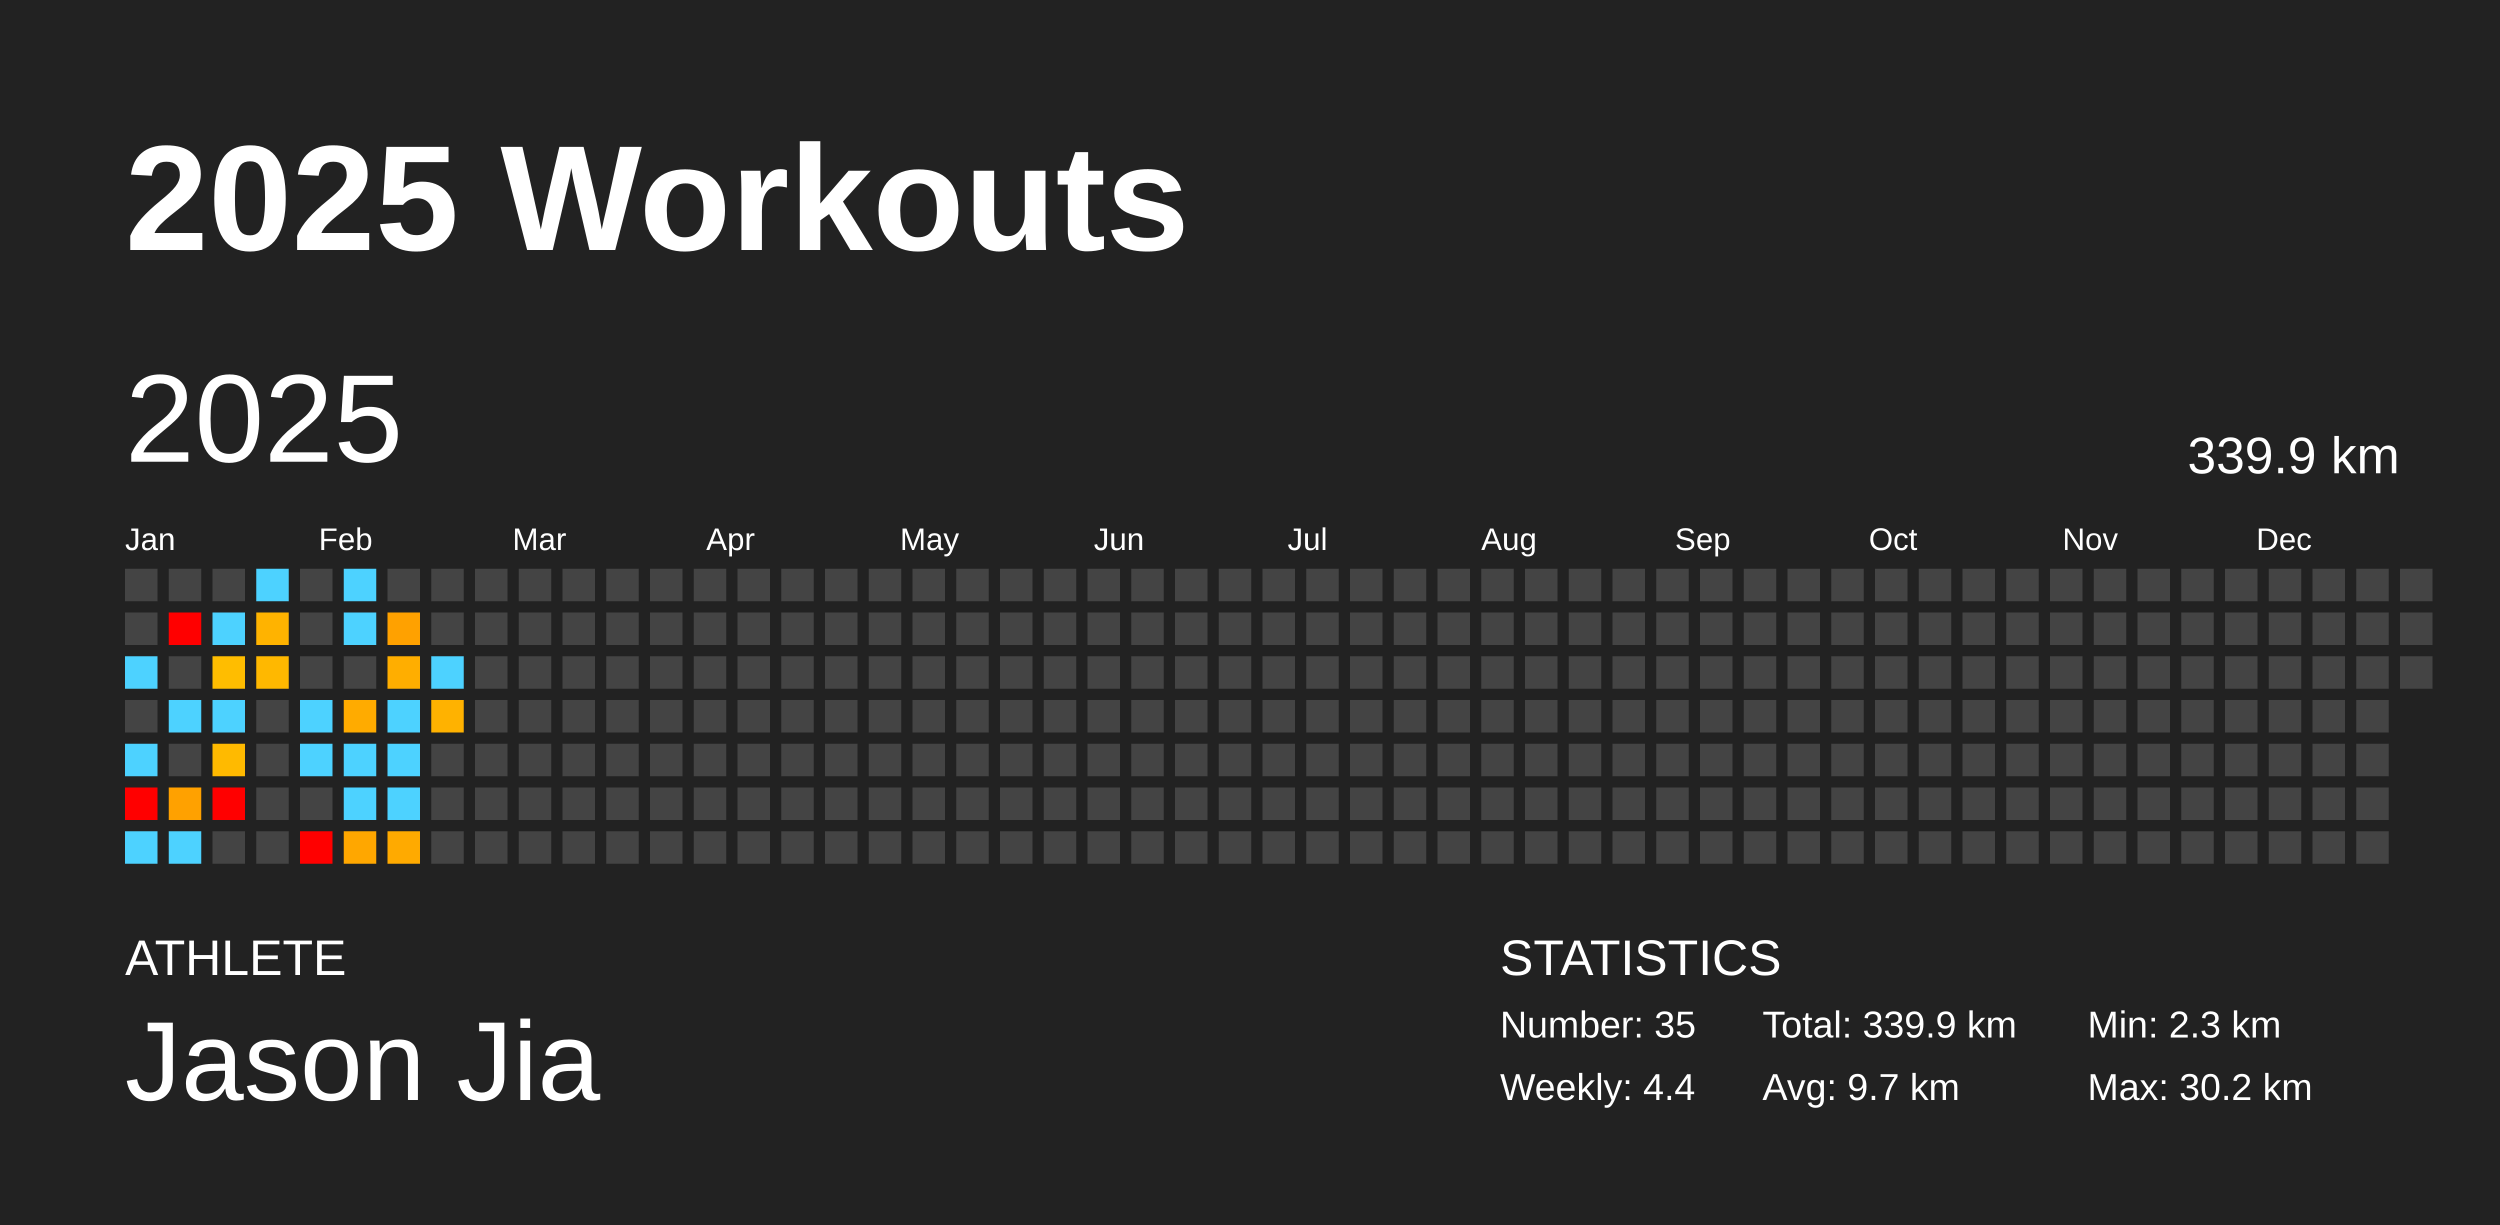
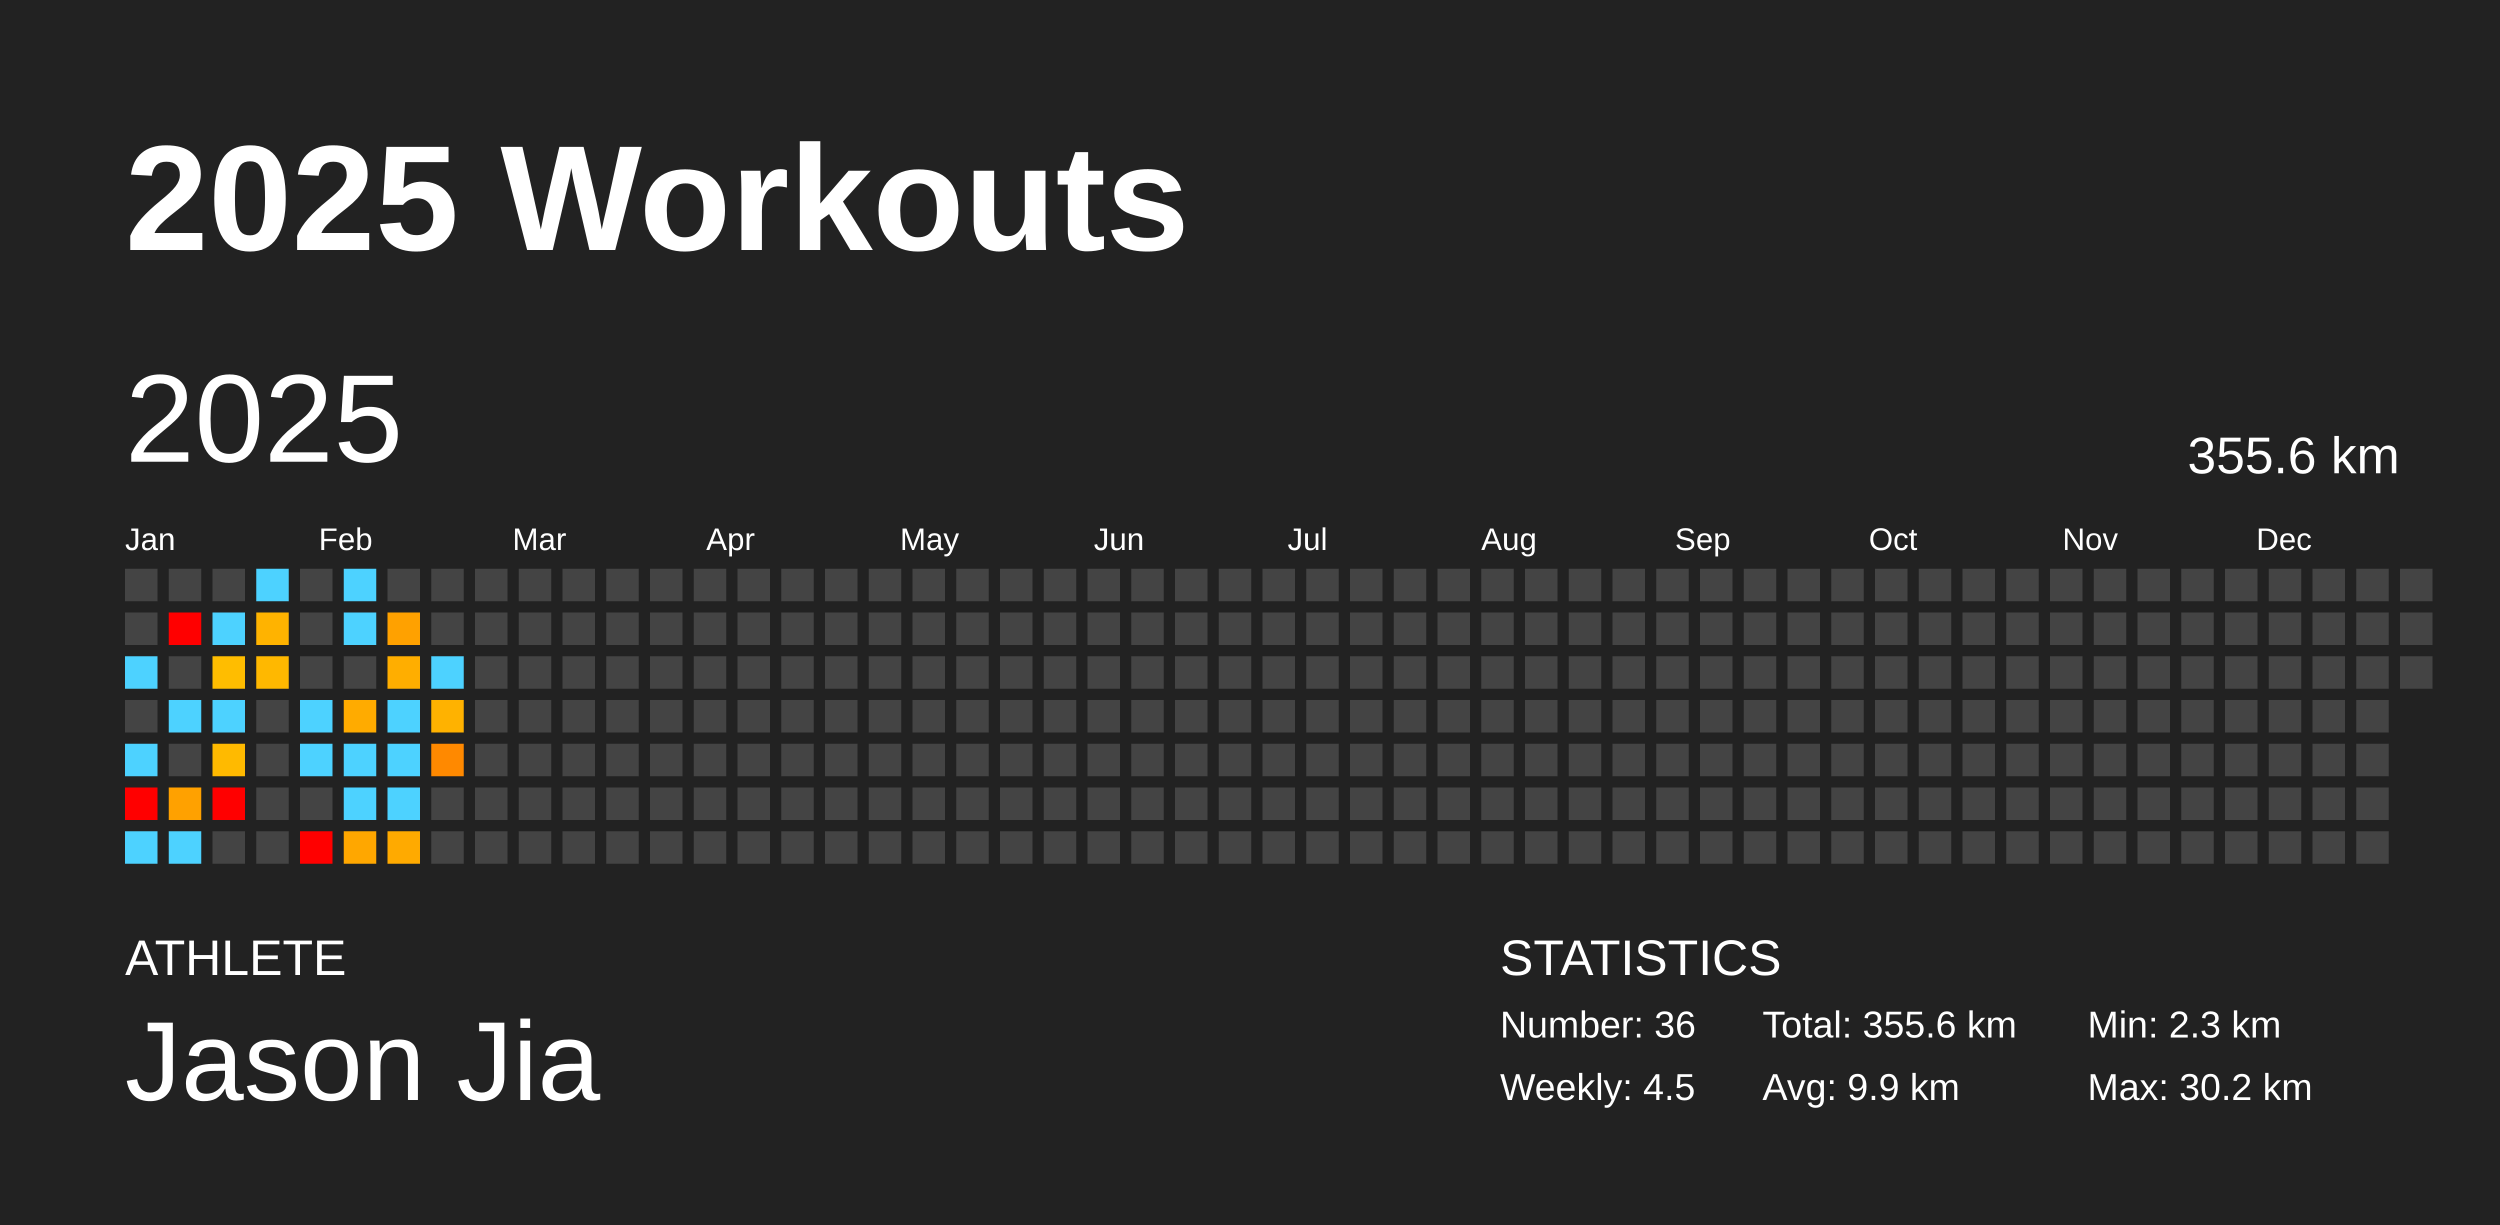
<svg xmlns="http://www.w3.org/2000/svg" baseProfile="full" height="98mm" version="1.1" viewBox="0,0,200,98" width="200mm">
  <defs />
  <rect fill="#222222" height="98" width="200" x="0" y="0" />
  <text fill="#FFFFFF" style="font-size:12px; font-family:Arial; font-weight:bold;" x="10" y="20">2025 Workouts</text>
  <text fill="#FFFFFF" style="font-size:4px; font-family:Arial" x="10" y="78">ATHLETE</text>
  <text fill="#FFFFFF" style="font-size:9px; font-family:Arial" x="10" y="88">Jason Jia</text>
  <text fill="#FFFFFF" style="font-size:4px; font-family:Arial" x="120" y="78">STATISTICS</text>
-   <text fill="#FFFFFF" style="font-size:3px; font-family:Arial" x="120" y="83">Number: 35</text>
-   <text fill="#FFFFFF" style="font-size:3px; font-family:Arial" x="120" y="88">Weekly: 4.4</text>
-   <text fill="#FFFFFF" style="font-size:3px; font-family:Arial" x="141" y="83">Total: 339.9 km</text>
-   <text fill="#FFFFFF" style="font-size:3px; font-family:Arial" x="141" y="88">Avg: 9.7 km</text>
+   <text fill="#FFFFFF" style="font-size:3px; font-family:Arial" x="120" y="83">Number: 36</text>
+   <text fill="#FFFFFF" style="font-size:3px; font-family:Arial" x="120" y="88">Weekly: 4.5</text>
+   <text fill="#FFFFFF" style="font-size:3px; font-family:Arial" x="141" y="83">Total: 355.6 km</text>
+   <text fill="#FFFFFF" style="font-size:3px; font-family:Arial" x="141" y="88">Avg: 9.9 km</text>
  <text fill="#FFFFFF" style="font-size:3px; font-family:Arial" x="167" y="83">Min: 2.3 km</text>
  <text fill="#FFFFFF" style="font-size:3px; font-family:Arial" x="167" y="88">Max: 30.2 km</text>
  <text dominant-baseline="hanging" fill="#FFFFFF" style="font-size:10.0px; font-family:Arial;" x="10" y="30">2025</text>
-   <text dominant-baseline="hanging" fill="#FFFFFF" style="font-size:4.125px; font-family:Arial;" x="175" y="35">339.9 km</text>
+   <text dominant-baseline="hanging" fill="#FFFFFF" style="font-size:4.125px; font-family:Arial;" x="175" y="35">355.6 km</text>
  <text fill="#FFFFFF" style="font-size:2.5px; font-family:Arial" x="10.0" y="44">Jan</text>
  <text fill="#FFFFFF" style="font-size:2.5px; font-family:Arial" x="25.5" y="44">Feb</text>
  <text fill="#FFFFFF" style="font-size:2.5px; font-family:Arial" x="41.0" y="44">Mar</text>
  <text fill="#FFFFFF" style="font-size:2.5px; font-family:Arial" x="56.5" y="44">Apr</text>
  <text fill="#FFFFFF" style="font-size:2.5px; font-family:Arial" x="72.0" y="44">May</text>
  <text fill="#FFFFFF" style="font-size:2.5px; font-family:Arial" x="87.5" y="44">Jun</text>
  <text fill="#FFFFFF" style="font-size:2.5px; font-family:Arial" x="103.0" y="44">Jul</text>
  <text fill="#FFFFFF" style="font-size:2.5px; font-family:Arial" x="118.5" y="44">Aug</text>
  <text fill="#FFFFFF" style="font-size:2.5px; font-family:Arial" x="134.0" y="44">Sep</text>
  <text fill="#FFFFFF" style="font-size:2.5px; font-family:Arial" x="149.5" y="44">Oct</text>
  <text fill="#FFFFFF" style="font-size:2.5px; font-family:Arial" x="165.0" y="44">Nov</text>
  <text fill="#FFFFFF" style="font-size:2.5px; font-family:Arial" x="180.5" y="44">Dec</text>
  <rect fill="#444444" height="2.6" width="2.6" x="10.0" y="45.5" />
  <rect fill="#444444" height="2.6" width="2.6" x="10.0" y="49.0" />
  <rect fill="#4dd2ff" height="2.6" width="2.6" x="10.0" y="52.5" />
  <rect fill="#444444" height="2.6" width="2.6" x="10.0" y="56.0" />
  <rect fill="#4dd2ff" height="2.6" width="2.6" x="10.0" y="59.5" />
  <rect fill="red" height="2.6" width="2.6" x="10.0" y="63.0" />
  <rect fill="#4dd2ff" height="2.6" width="2.6" x="10.0" y="66.5" />
  <rect fill="#444444" height="2.6" width="2.6" x="13.5" y="45.5" />
  <rect fill="red" height="2.6" width="2.6" x="13.5" y="49.0" />
  <rect fill="#444444" height="2.6" width="2.6" x="13.5" y="52.5" />
  <rect fill="#4dd2ff" height="2.6" width="2.6" x="13.5" y="56.0" />
  <rect fill="#444444" height="2.6" width="2.6" x="13.5" y="59.5" />
  <rect fill="#ffa100" height="2.6" width="2.6" x="13.5" y="63.0" />
  <rect fill="#4dd2ff" height="2.6" width="2.6" x="13.5" y="66.5" />
  <rect fill="#444444" height="2.6" width="2.6" x="17.0" y="45.5" />
  <rect fill="#4dd2ff" height="2.6" width="2.6" x="17.0" y="49.0" />
  <rect fill="#ffbd00" height="2.6" width="2.6" x="17.0" y="52.5" />
  <rect fill="#4dd2ff" height="2.6" width="2.6" x="17.0" y="56.0" />
  <rect fill="#ffba00" height="2.6" width="2.6" x="17.0" y="59.5" />
  <rect fill="red" height="2.6" width="2.6" x="17.0" y="63.0" />
  <rect fill="#444444" height="2.6" width="2.6" x="17.0" y="66.5" />
  <rect fill="#4dd2ff" height="2.6" width="2.6" x="20.5" y="45.5" />
  <rect fill="#ffb300" height="2.6" width="2.6" x="20.5" y="49.0" />
  <rect fill="#ffb800" height="2.6" width="2.6" x="20.5" y="52.5" />
  <rect fill="#444444" height="2.6" width="2.6" x="20.5" y="56.0" />
  <rect fill="#444444" height="2.6" width="2.6" x="20.5" y="59.5" />
  <rect fill="#444444" height="2.6" width="2.6" x="20.5" y="63.0" />
  <rect fill="#444444" height="2.6" width="2.6" x="20.5" y="66.5" />
  <rect fill="#444444" height="2.6" width="2.6" x="24.0" y="45.5" />
  <rect fill="#444444" height="2.6" width="2.6" x="24.0" y="49.0" />
  <rect fill="#444444" height="2.6" width="2.6" x="24.0" y="52.5" />
  <rect fill="#4dd2ff" height="2.6" width="2.6" x="24.0" y="56.0" />
  <rect fill="#4dd2ff" height="2.6" width="2.6" x="24.0" y="59.5" />
  <rect fill="#444444" height="2.6" width="2.6" x="24.0" y="63.0" />
  <rect fill="red" height="2.6" width="2.6" x="24.0" y="66.5" />
  <rect fill="#4dd2ff" height="2.6" width="2.6" x="27.5" y="45.5" />
  <rect fill="#4dd2ff" height="2.6" width="2.6" x="27.5" y="49.0" />
  <rect fill="#444444" height="2.6" width="2.6" x="27.5" y="52.5" />
  <rect fill="#ffab00" height="2.6" width="2.6" x="27.5" y="56.0" />
  <rect fill="#4dd2ff" height="2.6" width="2.6" x="27.5" y="59.5" />
  <rect fill="#4dd2ff" height="2.6" width="2.6" x="27.5" y="63.0" />
  <rect fill="#ffa700" height="2.6" width="2.6" x="27.5" y="66.5" />
  <rect fill="#444444" height="2.6" width="2.6" x="31.0" y="45.5" />
  <rect fill="#ffa100" height="2.6" width="2.6" x="31.0" y="49.0" />
  <rect fill="#ffae00" height="2.6" width="2.6" x="31.0" y="52.5" />
  <rect fill="#4dd2ff" height="2.6" width="2.6" x="31.0" y="56.0" />
  <rect fill="#4dd2ff" height="2.6" width="2.6" x="31.0" y="59.5" />
  <rect fill="#4dd2ff" height="2.6" width="2.6" x="31.0" y="63.0" />
  <rect fill="#ffaa00" height="2.6" width="2.6" x="31.0" y="66.5" />
  <rect fill="#444444" height="2.6" width="2.6" x="34.5" y="45.5" />
  <rect fill="#444444" height="2.6" width="2.6" x="34.5" y="49.0" />
  <rect fill="#4dd2ff" height="2.6" width="2.6" x="34.5" y="52.5" />
  <rect fill="#ffb200" height="2.6" width="2.6" x="34.5" y="56.0" />
-   <rect fill="#444444" height="2.6" width="2.6" x="34.5" y="59.5" />
+   <rect fill="#ff8900" height="2.6" width="2.6" x="34.5" y="59.5" />
  <rect fill="#444444" height="2.6" width="2.6" x="34.5" y="63.0" />
  <rect fill="#444444" height="2.6" width="2.6" x="34.5" y="66.5" />
  <rect fill="#444444" height="2.6" width="2.6" x="38.0" y="45.5" />
  <rect fill="#444444" height="2.6" width="2.6" x="38.0" y="49.0" />
  <rect fill="#444444" height="2.6" width="2.6" x="38.0" y="52.5" />
  <rect fill="#444444" height="2.6" width="2.6" x="38.0" y="56.0" />
  <rect fill="#444444" height="2.6" width="2.6" x="38.0" y="59.5" />
  <rect fill="#444444" height="2.6" width="2.6" x="38.0" y="63.0" />
  <rect fill="#444444" height="2.6" width="2.6" x="38.0" y="66.5" />
  <rect fill="#444444" height="2.6" width="2.6" x="41.5" y="45.5" />
  <rect fill="#444444" height="2.6" width="2.6" x="41.5" y="49.0" />
  <rect fill="#444444" height="2.6" width="2.6" x="41.5" y="52.5" />
  <rect fill="#444444" height="2.6" width="2.6" x="41.5" y="56.0" />
  <rect fill="#444444" height="2.6" width="2.6" x="41.5" y="59.5" />
  <rect fill="#444444" height="2.6" width="2.6" x="41.5" y="63.0" />
  <rect fill="#444444" height="2.6" width="2.6" x="41.5" y="66.5" />
  <rect fill="#444444" height="2.6" width="2.6" x="45.0" y="45.5" />
  <rect fill="#444444" height="2.6" width="2.6" x="45.0" y="49.0" />
  <rect fill="#444444" height="2.6" width="2.6" x="45.0" y="52.5" />
  <rect fill="#444444" height="2.6" width="2.6" x="45.0" y="56.0" />
  <rect fill="#444444" height="2.6" width="2.6" x="45.0" y="59.5" />
  <rect fill="#444444" height="2.6" width="2.6" x="45.0" y="63.0" />
  <rect fill="#444444" height="2.6" width="2.6" x="45.0" y="66.5" />
  <rect fill="#444444" height="2.6" width="2.6" x="48.5" y="45.5" />
  <rect fill="#444444" height="2.6" width="2.6" x="48.5" y="49.0" />
  <rect fill="#444444" height="2.6" width="2.6" x="48.5" y="52.5" />
  <rect fill="#444444" height="2.6" width="2.6" x="48.5" y="56.0" />
  <rect fill="#444444" height="2.6" width="2.6" x="48.5" y="59.5" />
  <rect fill="#444444" height="2.6" width="2.6" x="48.5" y="63.0" />
  <rect fill="#444444" height="2.6" width="2.6" x="48.5" y="66.5" />
  <rect fill="#444444" height="2.6" width="2.6" x="52.0" y="45.5" />
  <rect fill="#444444" height="2.6" width="2.6" x="52.0" y="49.0" />
  <rect fill="#444444" height="2.6" width="2.6" x="52.0" y="52.5" />
  <rect fill="#444444" height="2.6" width="2.6" x="52.0" y="56.0" />
  <rect fill="#444444" height="2.6" width="2.6" x="52.0" y="59.5" />
  <rect fill="#444444" height="2.6" width="2.6" x="52.0" y="63.0" />
  <rect fill="#444444" height="2.6" width="2.6" x="52.0" y="66.5" />
  <rect fill="#444444" height="2.6" width="2.6" x="55.5" y="45.5" />
  <rect fill="#444444" height="2.6" width="2.6" x="55.5" y="49.0" />
  <rect fill="#444444" height="2.6" width="2.6" x="55.5" y="52.5" />
  <rect fill="#444444" height="2.6" width="2.6" x="55.5" y="56.0" />
  <rect fill="#444444" height="2.6" width="2.6" x="55.5" y="59.5" />
  <rect fill="#444444" height="2.6" width="2.6" x="55.5" y="63.0" />
  <rect fill="#444444" height="2.6" width="2.6" x="55.5" y="66.5" />
  <rect fill="#444444" height="2.6" width="2.6" x="59.0" y="45.5" />
  <rect fill="#444444" height="2.6" width="2.6" x="59.0" y="49.0" />
  <rect fill="#444444" height="2.6" width="2.6" x="59.0" y="52.5" />
  <rect fill="#444444" height="2.6" width="2.6" x="59.0" y="56.0" />
  <rect fill="#444444" height="2.6" width="2.6" x="59.0" y="59.5" />
  <rect fill="#444444" height="2.6" width="2.6" x="59.0" y="63.0" />
  <rect fill="#444444" height="2.6" width="2.6" x="59.0" y="66.5" />
  <rect fill="#444444" height="2.6" width="2.6" x="62.5" y="45.5" />
  <rect fill="#444444" height="2.6" width="2.6" x="62.5" y="49.0" />
  <rect fill="#444444" height="2.6" width="2.6" x="62.5" y="52.5" />
  <rect fill="#444444" height="2.6" width="2.6" x="62.5" y="56.0" />
  <rect fill="#444444" height="2.6" width="2.6" x="62.5" y="59.5" />
  <rect fill="#444444" height="2.6" width="2.6" x="62.5" y="63.0" />
  <rect fill="#444444" height="2.6" width="2.6" x="62.5" y="66.5" />
  <rect fill="#444444" height="2.6" width="2.6" x="66.0" y="45.5" />
  <rect fill="#444444" height="2.6" width="2.6" x="66.0" y="49.0" />
  <rect fill="#444444" height="2.6" width="2.6" x="66.0" y="52.5" />
  <rect fill="#444444" height="2.6" width="2.6" x="66.0" y="56.0" />
  <rect fill="#444444" height="2.6" width="2.6" x="66.0" y="59.5" />
  <rect fill="#444444" height="2.6" width="2.6" x="66.0" y="63.0" />
  <rect fill="#444444" height="2.6" width="2.6" x="66.0" y="66.5" />
  <rect fill="#444444" height="2.6" width="2.6" x="69.5" y="45.5" />
  <rect fill="#444444" height="2.6" width="2.6" x="69.5" y="49.0" />
  <rect fill="#444444" height="2.6" width="2.6" x="69.5" y="52.5" />
  <rect fill="#444444" height="2.6" width="2.6" x="69.5" y="56.0" />
  <rect fill="#444444" height="2.6" width="2.6" x="69.5" y="59.5" />
  <rect fill="#444444" height="2.6" width="2.6" x="69.5" y="63.0" />
  <rect fill="#444444" height="2.6" width="2.6" x="69.5" y="66.5" />
  <rect fill="#444444" height="2.6" width="2.6" x="73.0" y="45.5" />
  <rect fill="#444444" height="2.6" width="2.6" x="73.0" y="49.0" />
  <rect fill="#444444" height="2.6" width="2.6" x="73.0" y="52.5" />
  <rect fill="#444444" height="2.6" width="2.6" x="73.0" y="56.0" />
  <rect fill="#444444" height="2.6" width="2.6" x="73.0" y="59.5" />
  <rect fill="#444444" height="2.6" width="2.6" x="73.0" y="63.0" />
  <rect fill="#444444" height="2.6" width="2.6" x="73.0" y="66.5" />
  <rect fill="#444444" height="2.6" width="2.6" x="76.5" y="45.5" />
  <rect fill="#444444" height="2.6" width="2.6" x="76.5" y="49.0" />
  <rect fill="#444444" height="2.6" width="2.6" x="76.5" y="52.5" />
  <rect fill="#444444" height="2.6" width="2.6" x="76.5" y="56.0" />
  <rect fill="#444444" height="2.6" width="2.6" x="76.5" y="59.5" />
  <rect fill="#444444" height="2.6" width="2.6" x="76.5" y="63.0" />
  <rect fill="#444444" height="2.6" width="2.6" x="76.5" y="66.5" />
  <rect fill="#444444" height="2.6" width="2.6" x="80.0" y="45.5" />
  <rect fill="#444444" height="2.6" width="2.6" x="80.0" y="49.0" />
  <rect fill="#444444" height="2.6" width="2.6" x="80.0" y="52.5" />
  <rect fill="#444444" height="2.6" width="2.6" x="80.0" y="56.0" />
  <rect fill="#444444" height="2.6" width="2.6" x="80.0" y="59.5" />
  <rect fill="#444444" height="2.6" width="2.6" x="80.0" y="63.0" />
  <rect fill="#444444" height="2.6" width="2.6" x="80.0" y="66.5" />
  <rect fill="#444444" height="2.6" width="2.6" x="83.5" y="45.5" />
  <rect fill="#444444" height="2.6" width="2.6" x="83.5" y="49.0" />
  <rect fill="#444444" height="2.6" width="2.6" x="83.5" y="52.5" />
  <rect fill="#444444" height="2.6" width="2.6" x="83.5" y="56.0" />
  <rect fill="#444444" height="2.6" width="2.6" x="83.5" y="59.5" />
  <rect fill="#444444" height="2.6" width="2.6" x="83.5" y="63.0" />
  <rect fill="#444444" height="2.6" width="2.6" x="83.5" y="66.5" />
  <rect fill="#444444" height="2.6" width="2.6" x="87.0" y="45.5" />
  <rect fill="#444444" height="2.6" width="2.6" x="87.0" y="49.0" />
  <rect fill="#444444" height="2.6" width="2.6" x="87.0" y="52.5" />
  <rect fill="#444444" height="2.6" width="2.6" x="87.0" y="56.0" />
  <rect fill="#444444" height="2.6" width="2.6" x="87.0" y="59.5" />
  <rect fill="#444444" height="2.6" width="2.6" x="87.0" y="63.0" />
  <rect fill="#444444" height="2.6" width="2.6" x="87.0" y="66.5" />
  <rect fill="#444444" height="2.6" width="2.6" x="90.5" y="45.5" />
  <rect fill="#444444" height="2.6" width="2.6" x="90.5" y="49.0" />
  <rect fill="#444444" height="2.6" width="2.6" x="90.5" y="52.5" />
  <rect fill="#444444" height="2.6" width="2.6" x="90.5" y="56.0" />
  <rect fill="#444444" height="2.6" width="2.6" x="90.5" y="59.5" />
  <rect fill="#444444" height="2.6" width="2.6" x="90.5" y="63.0" />
  <rect fill="#444444" height="2.6" width="2.6" x="90.5" y="66.5" />
  <rect fill="#444444" height="2.6" width="2.6" x="94.0" y="45.5" />
  <rect fill="#444444" height="2.6" width="2.6" x="94.0" y="49.0" />
  <rect fill="#444444" height="2.6" width="2.6" x="94.0" y="52.5" />
  <rect fill="#444444" height="2.6" width="2.6" x="94.0" y="56.0" />
  <rect fill="#444444" height="2.6" width="2.6" x="94.0" y="59.5" />
  <rect fill="#444444" height="2.6" width="2.6" x="94.0" y="63.0" />
  <rect fill="#444444" height="2.6" width="2.6" x="94.0" y="66.5" />
  <rect fill="#444444" height="2.6" width="2.6" x="97.5" y="45.5" />
  <rect fill="#444444" height="2.6" width="2.6" x="97.5" y="49.0" />
  <rect fill="#444444" height="2.6" width="2.6" x="97.5" y="52.5" />
  <rect fill="#444444" height="2.6" width="2.6" x="97.5" y="56.0" />
  <rect fill="#444444" height="2.6" width="2.6" x="97.5" y="59.5" />
  <rect fill="#444444" height="2.6" width="2.6" x="97.5" y="63.0" />
  <rect fill="#444444" height="2.6" width="2.6" x="97.5" y="66.5" />
  <rect fill="#444444" height="2.6" width="2.6" x="101.0" y="45.5" />
  <rect fill="#444444" height="2.6" width="2.6" x="101.0" y="49.0" />
  <rect fill="#444444" height="2.6" width="2.6" x="101.0" y="52.5" />
  <rect fill="#444444" height="2.6" width="2.6" x="101.0" y="56.0" />
  <rect fill="#444444" height="2.6" width="2.6" x="101.0" y="59.5" />
  <rect fill="#444444" height="2.6" width="2.6" x="101.0" y="63.0" />
  <rect fill="#444444" height="2.6" width="2.6" x="101.0" y="66.5" />
  <rect fill="#444444" height="2.6" width="2.6" x="104.5" y="45.5" />
  <rect fill="#444444" height="2.6" width="2.6" x="104.5" y="49.0" />
  <rect fill="#444444" height="2.6" width="2.6" x="104.5" y="52.5" />
  <rect fill="#444444" height="2.6" width="2.6" x="104.5" y="56.0" />
  <rect fill="#444444" height="2.6" width="2.6" x="104.5" y="59.5" />
  <rect fill="#444444" height="2.6" width="2.6" x="104.5" y="63.0" />
  <rect fill="#444444" height="2.6" width="2.6" x="104.5" y="66.5" />
  <rect fill="#444444" height="2.6" width="2.6" x="108.0" y="45.5" />
  <rect fill="#444444" height="2.6" width="2.6" x="108.0" y="49.0" />
  <rect fill="#444444" height="2.6" width="2.6" x="108.0" y="52.5" />
  <rect fill="#444444" height="2.6" width="2.6" x="108.0" y="56.0" />
  <rect fill="#444444" height="2.6" width="2.6" x="108.0" y="59.5" />
  <rect fill="#444444" height="2.6" width="2.6" x="108.0" y="63.0" />
  <rect fill="#444444" height="2.6" width="2.6" x="108.0" y="66.5" />
  <rect fill="#444444" height="2.6" width="2.6" x="111.5" y="45.5" />
  <rect fill="#444444" height="2.6" width="2.6" x="111.5" y="49.0" />
  <rect fill="#444444" height="2.6" width="2.6" x="111.5" y="52.5" />
  <rect fill="#444444" height="2.6" width="2.6" x="111.5" y="56.0" />
  <rect fill="#444444" height="2.6" width="2.6" x="111.5" y="59.5" />
  <rect fill="#444444" height="2.6" width="2.6" x="111.5" y="63.0" />
  <rect fill="#444444" height="2.6" width="2.6" x="111.5" y="66.5" />
  <rect fill="#444444" height="2.6" width="2.6" x="115.0" y="45.5" />
  <rect fill="#444444" height="2.6" width="2.6" x="115.0" y="49.0" />
  <rect fill="#444444" height="2.6" width="2.6" x="115.0" y="52.5" />
  <rect fill="#444444" height="2.6" width="2.6" x="115.0" y="56.0" />
  <rect fill="#444444" height="2.6" width="2.6" x="115.0" y="59.5" />
  <rect fill="#444444" height="2.6" width="2.6" x="115.0" y="63.0" />
  <rect fill="#444444" height="2.6" width="2.6" x="115.0" y="66.5" />
  <rect fill="#444444" height="2.6" width="2.6" x="118.5" y="45.5" />
  <rect fill="#444444" height="2.6" width="2.6" x="118.5" y="49.0" />
  <rect fill="#444444" height="2.6" width="2.6" x="118.5" y="52.5" />
  <rect fill="#444444" height="2.6" width="2.6" x="118.5" y="56.0" />
  <rect fill="#444444" height="2.6" width="2.6" x="118.5" y="59.5" />
  <rect fill="#444444" height="2.6" width="2.6" x="118.5" y="63.0" />
  <rect fill="#444444" height="2.6" width="2.6" x="118.5" y="66.5" />
  <rect fill="#444444" height="2.6" width="2.6" x="122.0" y="45.5" />
  <rect fill="#444444" height="2.6" width="2.6" x="122.0" y="49.0" />
  <rect fill="#444444" height="2.6" width="2.6" x="122.0" y="52.5" />
  <rect fill="#444444" height="2.6" width="2.6" x="122.0" y="56.0" />
  <rect fill="#444444" height="2.6" width="2.6" x="122.0" y="59.5" />
  <rect fill="#444444" height="2.6" width="2.6" x="122.0" y="63.0" />
  <rect fill="#444444" height="2.6" width="2.6" x="122.0" y="66.5" />
  <rect fill="#444444" height="2.6" width="2.6" x="125.5" y="45.5" />
  <rect fill="#444444" height="2.6" width="2.6" x="125.5" y="49.0" />
  <rect fill="#444444" height="2.6" width="2.6" x="125.5" y="52.5" />
  <rect fill="#444444" height="2.6" width="2.6" x="125.5" y="56.0" />
  <rect fill="#444444" height="2.6" width="2.6" x="125.5" y="59.5" />
  <rect fill="#444444" height="2.6" width="2.6" x="125.5" y="63.0" />
  <rect fill="#444444" height="2.6" width="2.6" x="125.5" y="66.5" />
  <rect fill="#444444" height="2.6" width="2.6" x="129.0" y="45.5" />
  <rect fill="#444444" height="2.6" width="2.6" x="129.0" y="49.0" />
  <rect fill="#444444" height="2.6" width="2.6" x="129.0" y="52.5" />
  <rect fill="#444444" height="2.6" width="2.6" x="129.0" y="56.0" />
  <rect fill="#444444" height="2.6" width="2.6" x="129.0" y="59.5" />
  <rect fill="#444444" height="2.6" width="2.6" x="129.0" y="63.0" />
  <rect fill="#444444" height="2.6" width="2.6" x="129.0" y="66.5" />
  <rect fill="#444444" height="2.6" width="2.6" x="132.5" y="45.5" />
  <rect fill="#444444" height="2.6" width="2.6" x="132.5" y="49.0" />
  <rect fill="#444444" height="2.6" width="2.6" x="132.5" y="52.5" />
  <rect fill="#444444" height="2.6" width="2.6" x="132.5" y="56.0" />
  <rect fill="#444444" height="2.6" width="2.6" x="132.5" y="59.5" />
  <rect fill="#444444" height="2.6" width="2.6" x="132.5" y="63.0" />
  <rect fill="#444444" height="2.6" width="2.6" x="132.5" y="66.5" />
  <rect fill="#444444" height="2.6" width="2.6" x="136.0" y="45.5" />
  <rect fill="#444444" height="2.6" width="2.6" x="136.0" y="49.0" />
  <rect fill="#444444" height="2.6" width="2.6" x="136.0" y="52.5" />
  <rect fill="#444444" height="2.6" width="2.6" x="136.0" y="56.0" />
  <rect fill="#444444" height="2.6" width="2.6" x="136.0" y="59.5" />
  <rect fill="#444444" height="2.6" width="2.6" x="136.0" y="63.0" />
  <rect fill="#444444" height="2.6" width="2.6" x="136.0" y="66.5" />
  <rect fill="#444444" height="2.6" width="2.6" x="139.5" y="45.5" />
  <rect fill="#444444" height="2.6" width="2.6" x="139.5" y="49.0" />
  <rect fill="#444444" height="2.6" width="2.6" x="139.5" y="52.5" />
  <rect fill="#444444" height="2.6" width="2.6" x="139.5" y="56.0" />
  <rect fill="#444444" height="2.6" width="2.6" x="139.5" y="59.5" />
  <rect fill="#444444" height="2.6" width="2.6" x="139.5" y="63.0" />
  <rect fill="#444444" height="2.6" width="2.6" x="139.5" y="66.5" />
  <rect fill="#444444" height="2.6" width="2.6" x="143.0" y="45.5" />
  <rect fill="#444444" height="2.6" width="2.6" x="143.0" y="49.0" />
  <rect fill="#444444" height="2.6" width="2.6" x="143.0" y="52.5" />
  <rect fill="#444444" height="2.6" width="2.6" x="143.0" y="56.0" />
  <rect fill="#444444" height="2.6" width="2.6" x="143.0" y="59.5" />
  <rect fill="#444444" height="2.6" width="2.6" x="143.0" y="63.0" />
  <rect fill="#444444" height="2.6" width="2.6" x="143.0" y="66.5" />
  <rect fill="#444444" height="2.6" width="2.6" x="146.5" y="45.5" />
  <rect fill="#444444" height="2.6" width="2.6" x="146.5" y="49.0" />
  <rect fill="#444444" height="2.6" width="2.6" x="146.5" y="52.5" />
  <rect fill="#444444" height="2.6" width="2.6" x="146.5" y="56.0" />
  <rect fill="#444444" height="2.6" width="2.6" x="146.5" y="59.5" />
  <rect fill="#444444" height="2.6" width="2.6" x="146.5" y="63.0" />
  <rect fill="#444444" height="2.6" width="2.6" x="146.5" y="66.5" />
  <rect fill="#444444" height="2.6" width="2.6" x="150.0" y="45.5" />
  <rect fill="#444444" height="2.6" width="2.6" x="150.0" y="49.0" />
  <rect fill="#444444" height="2.6" width="2.6" x="150.0" y="52.5" />
  <rect fill="#444444" height="2.6" width="2.6" x="150.0" y="56.0" />
  <rect fill="#444444" height="2.6" width="2.6" x="150.0" y="59.5" />
  <rect fill="#444444" height="2.6" width="2.6" x="150.0" y="63.0" />
  <rect fill="#444444" height="2.6" width="2.6" x="150.0" y="66.5" />
  <rect fill="#444444" height="2.6" width="2.6" x="153.5" y="45.5" />
  <rect fill="#444444" height="2.6" width="2.6" x="153.5" y="49.0" />
  <rect fill="#444444" height="2.6" width="2.6" x="153.5" y="52.5" />
  <rect fill="#444444" height="2.6" width="2.6" x="153.5" y="56.0" />
  <rect fill="#444444" height="2.6" width="2.6" x="153.5" y="59.5" />
  <rect fill="#444444" height="2.6" width="2.6" x="153.5" y="63.0" />
  <rect fill="#444444" height="2.6" width="2.6" x="153.5" y="66.5" />
  <rect fill="#444444" height="2.6" width="2.6" x="157.0" y="45.5" />
  <rect fill="#444444" height="2.6" width="2.6" x="157.0" y="49.0" />
  <rect fill="#444444" height="2.6" width="2.6" x="157.0" y="52.5" />
  <rect fill="#444444" height="2.6" width="2.6" x="157.0" y="56.0" />
  <rect fill="#444444" height="2.6" width="2.6" x="157.0" y="59.5" />
  <rect fill="#444444" height="2.6" width="2.6" x="157.0" y="63.0" />
  <rect fill="#444444" height="2.6" width="2.6" x="157.0" y="66.5" />
  <rect fill="#444444" height="2.6" width="2.6" x="160.5" y="45.5" />
  <rect fill="#444444" height="2.6" width="2.6" x="160.5" y="49.0" />
  <rect fill="#444444" height="2.6" width="2.6" x="160.5" y="52.5" />
  <rect fill="#444444" height="2.6" width="2.6" x="160.5" y="56.0" />
  <rect fill="#444444" height="2.6" width="2.6" x="160.5" y="59.5" />
  <rect fill="#444444" height="2.6" width="2.6" x="160.5" y="63.0" />
  <rect fill="#444444" height="2.6" width="2.6" x="160.5" y="66.5" />
  <rect fill="#444444" height="2.6" width="2.6" x="164.0" y="45.5" />
  <rect fill="#444444" height="2.6" width="2.6" x="164.0" y="49.0" />
  <rect fill="#444444" height="2.6" width="2.6" x="164.0" y="52.5" />
  <rect fill="#444444" height="2.6" width="2.6" x="164.0" y="56.0" />
  <rect fill="#444444" height="2.6" width="2.6" x="164.0" y="59.5" />
  <rect fill="#444444" height="2.6" width="2.6" x="164.0" y="63.0" />
  <rect fill="#444444" height="2.6" width="2.6" x="164.0" y="66.5" />
  <rect fill="#444444" height="2.6" width="2.6" x="167.5" y="45.5" />
  <rect fill="#444444" height="2.6" width="2.6" x="167.5" y="49.0" />
  <rect fill="#444444" height="2.6" width="2.6" x="167.5" y="52.5" />
  <rect fill="#444444" height="2.6" width="2.6" x="167.5" y="56.0" />
  <rect fill="#444444" height="2.6" width="2.6" x="167.5" y="59.5" />
  <rect fill="#444444" height="2.6" width="2.6" x="167.5" y="63.0" />
  <rect fill="#444444" height="2.6" width="2.6" x="167.5" y="66.5" />
  <rect fill="#444444" height="2.6" width="2.6" x="171.0" y="45.5" />
  <rect fill="#444444" height="2.6" width="2.6" x="171.0" y="49.0" />
  <rect fill="#444444" height="2.6" width="2.6" x="171.0" y="52.5" />
  <rect fill="#444444" height="2.6" width="2.6" x="171.0" y="56.0" />
  <rect fill="#444444" height="2.6" width="2.6" x="171.0" y="59.5" />
  <rect fill="#444444" height="2.6" width="2.6" x="171.0" y="63.0" />
  <rect fill="#444444" height="2.6" width="2.6" x="171.0" y="66.5" />
  <rect fill="#444444" height="2.6" width="2.6" x="174.5" y="45.5" />
  <rect fill="#444444" height="2.6" width="2.6" x="174.5" y="49.0" />
  <rect fill="#444444" height="2.6" width="2.6" x="174.5" y="52.5" />
  <rect fill="#444444" height="2.6" width="2.6" x="174.5" y="56.0" />
  <rect fill="#444444" height="2.6" width="2.6" x="174.5" y="59.5" />
  <rect fill="#444444" height="2.6" width="2.6" x="174.5" y="63.0" />
  <rect fill="#444444" height="2.6" width="2.6" x="174.5" y="66.5" />
  <rect fill="#444444" height="2.6" width="2.6" x="178.0" y="45.5" />
  <rect fill="#444444" height="2.6" width="2.6" x="178.0" y="49.0" />
  <rect fill="#444444" height="2.6" width="2.6" x="178.0" y="52.5" />
  <rect fill="#444444" height="2.6" width="2.6" x="178.0" y="56.0" />
  <rect fill="#444444" height="2.6" width="2.6" x="178.0" y="59.5" />
  <rect fill="#444444" height="2.6" width="2.6" x="178.0" y="63.0" />
  <rect fill="#444444" height="2.6" width="2.6" x="178.0" y="66.5" />
  <rect fill="#444444" height="2.6" width="2.6" x="181.5" y="45.5" />
  <rect fill="#444444" height="2.6" width="2.6" x="181.5" y="49.0" />
  <rect fill="#444444" height="2.6" width="2.6" x="181.5" y="52.5" />
  <rect fill="#444444" height="2.6" width="2.6" x="181.5" y="56.0" />
  <rect fill="#444444" height="2.6" width="2.6" x="181.5" y="59.5" />
  <rect fill="#444444" height="2.6" width="2.6" x="181.5" y="63.0" />
  <rect fill="#444444" height="2.6" width="2.6" x="181.5" y="66.5" />
  <rect fill="#444444" height="2.6" width="2.6" x="185.0" y="45.5" />
  <rect fill="#444444" height="2.6" width="2.6" x="185.0" y="49.0" />
  <rect fill="#444444" height="2.6" width="2.6" x="185.0" y="52.5" />
  <rect fill="#444444" height="2.6" width="2.6" x="185.0" y="56.0" />
  <rect fill="#444444" height="2.6" width="2.6" x="185.0" y="59.5" />
  <rect fill="#444444" height="2.6" width="2.6" x="185.0" y="63.0" />
  <rect fill="#444444" height="2.6" width="2.6" x="185.0" y="66.5" />
  <rect fill="#444444" height="2.6" width="2.6" x="188.5" y="45.5" />
  <rect fill="#444444" height="2.6" width="2.6" x="188.5" y="49.0" />
  <rect fill="#444444" height="2.6" width="2.6" x="188.5" y="52.5" />
  <rect fill="#444444" height="2.6" width="2.6" x="188.5" y="56.0" />
  <rect fill="#444444" height="2.6" width="2.6" x="188.5" y="59.5" />
  <rect fill="#444444" height="2.6" width="2.6" x="188.5" y="63.0" />
  <rect fill="#444444" height="2.6" width="2.6" x="188.5" y="66.5" />
  <rect fill="#444444" height="2.6" width="2.6" x="192.0" y="45.5" />
  <rect fill="#444444" height="2.6" width="2.6" x="192.0" y="49.0" />
  <rect fill="#444444" height="2.6" width="2.6" x="192.0" y="52.5" />
</svg>
